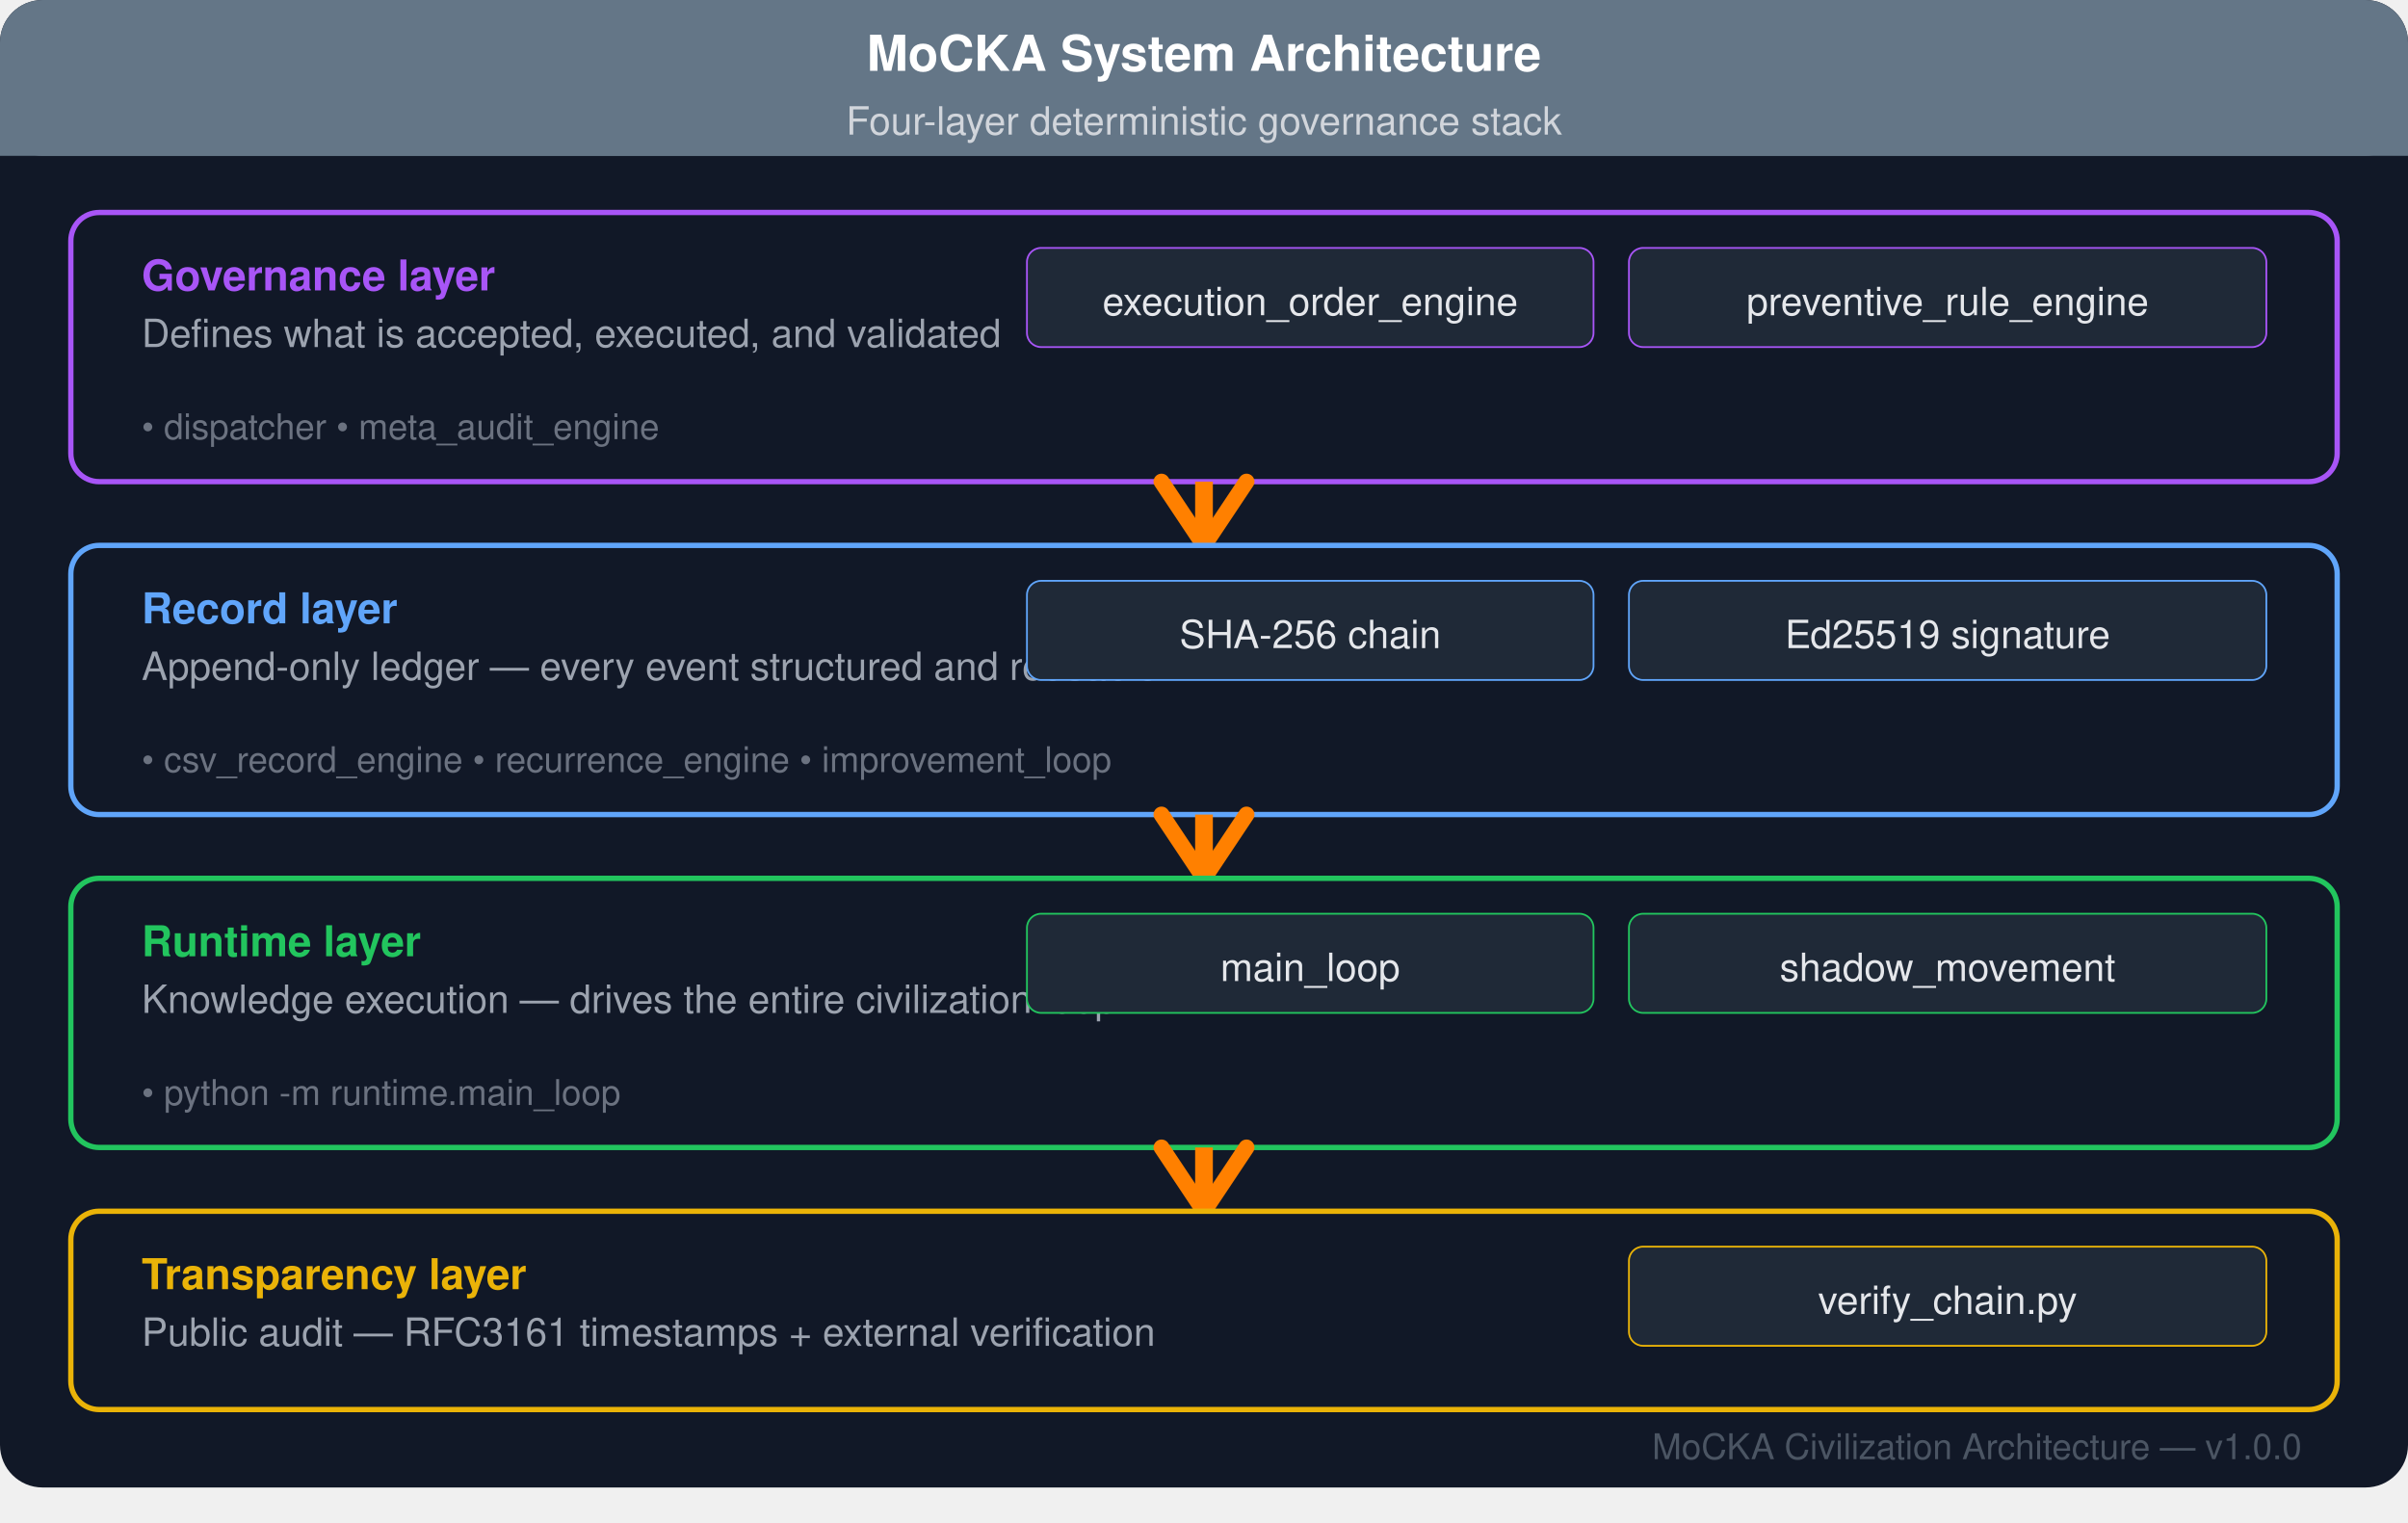
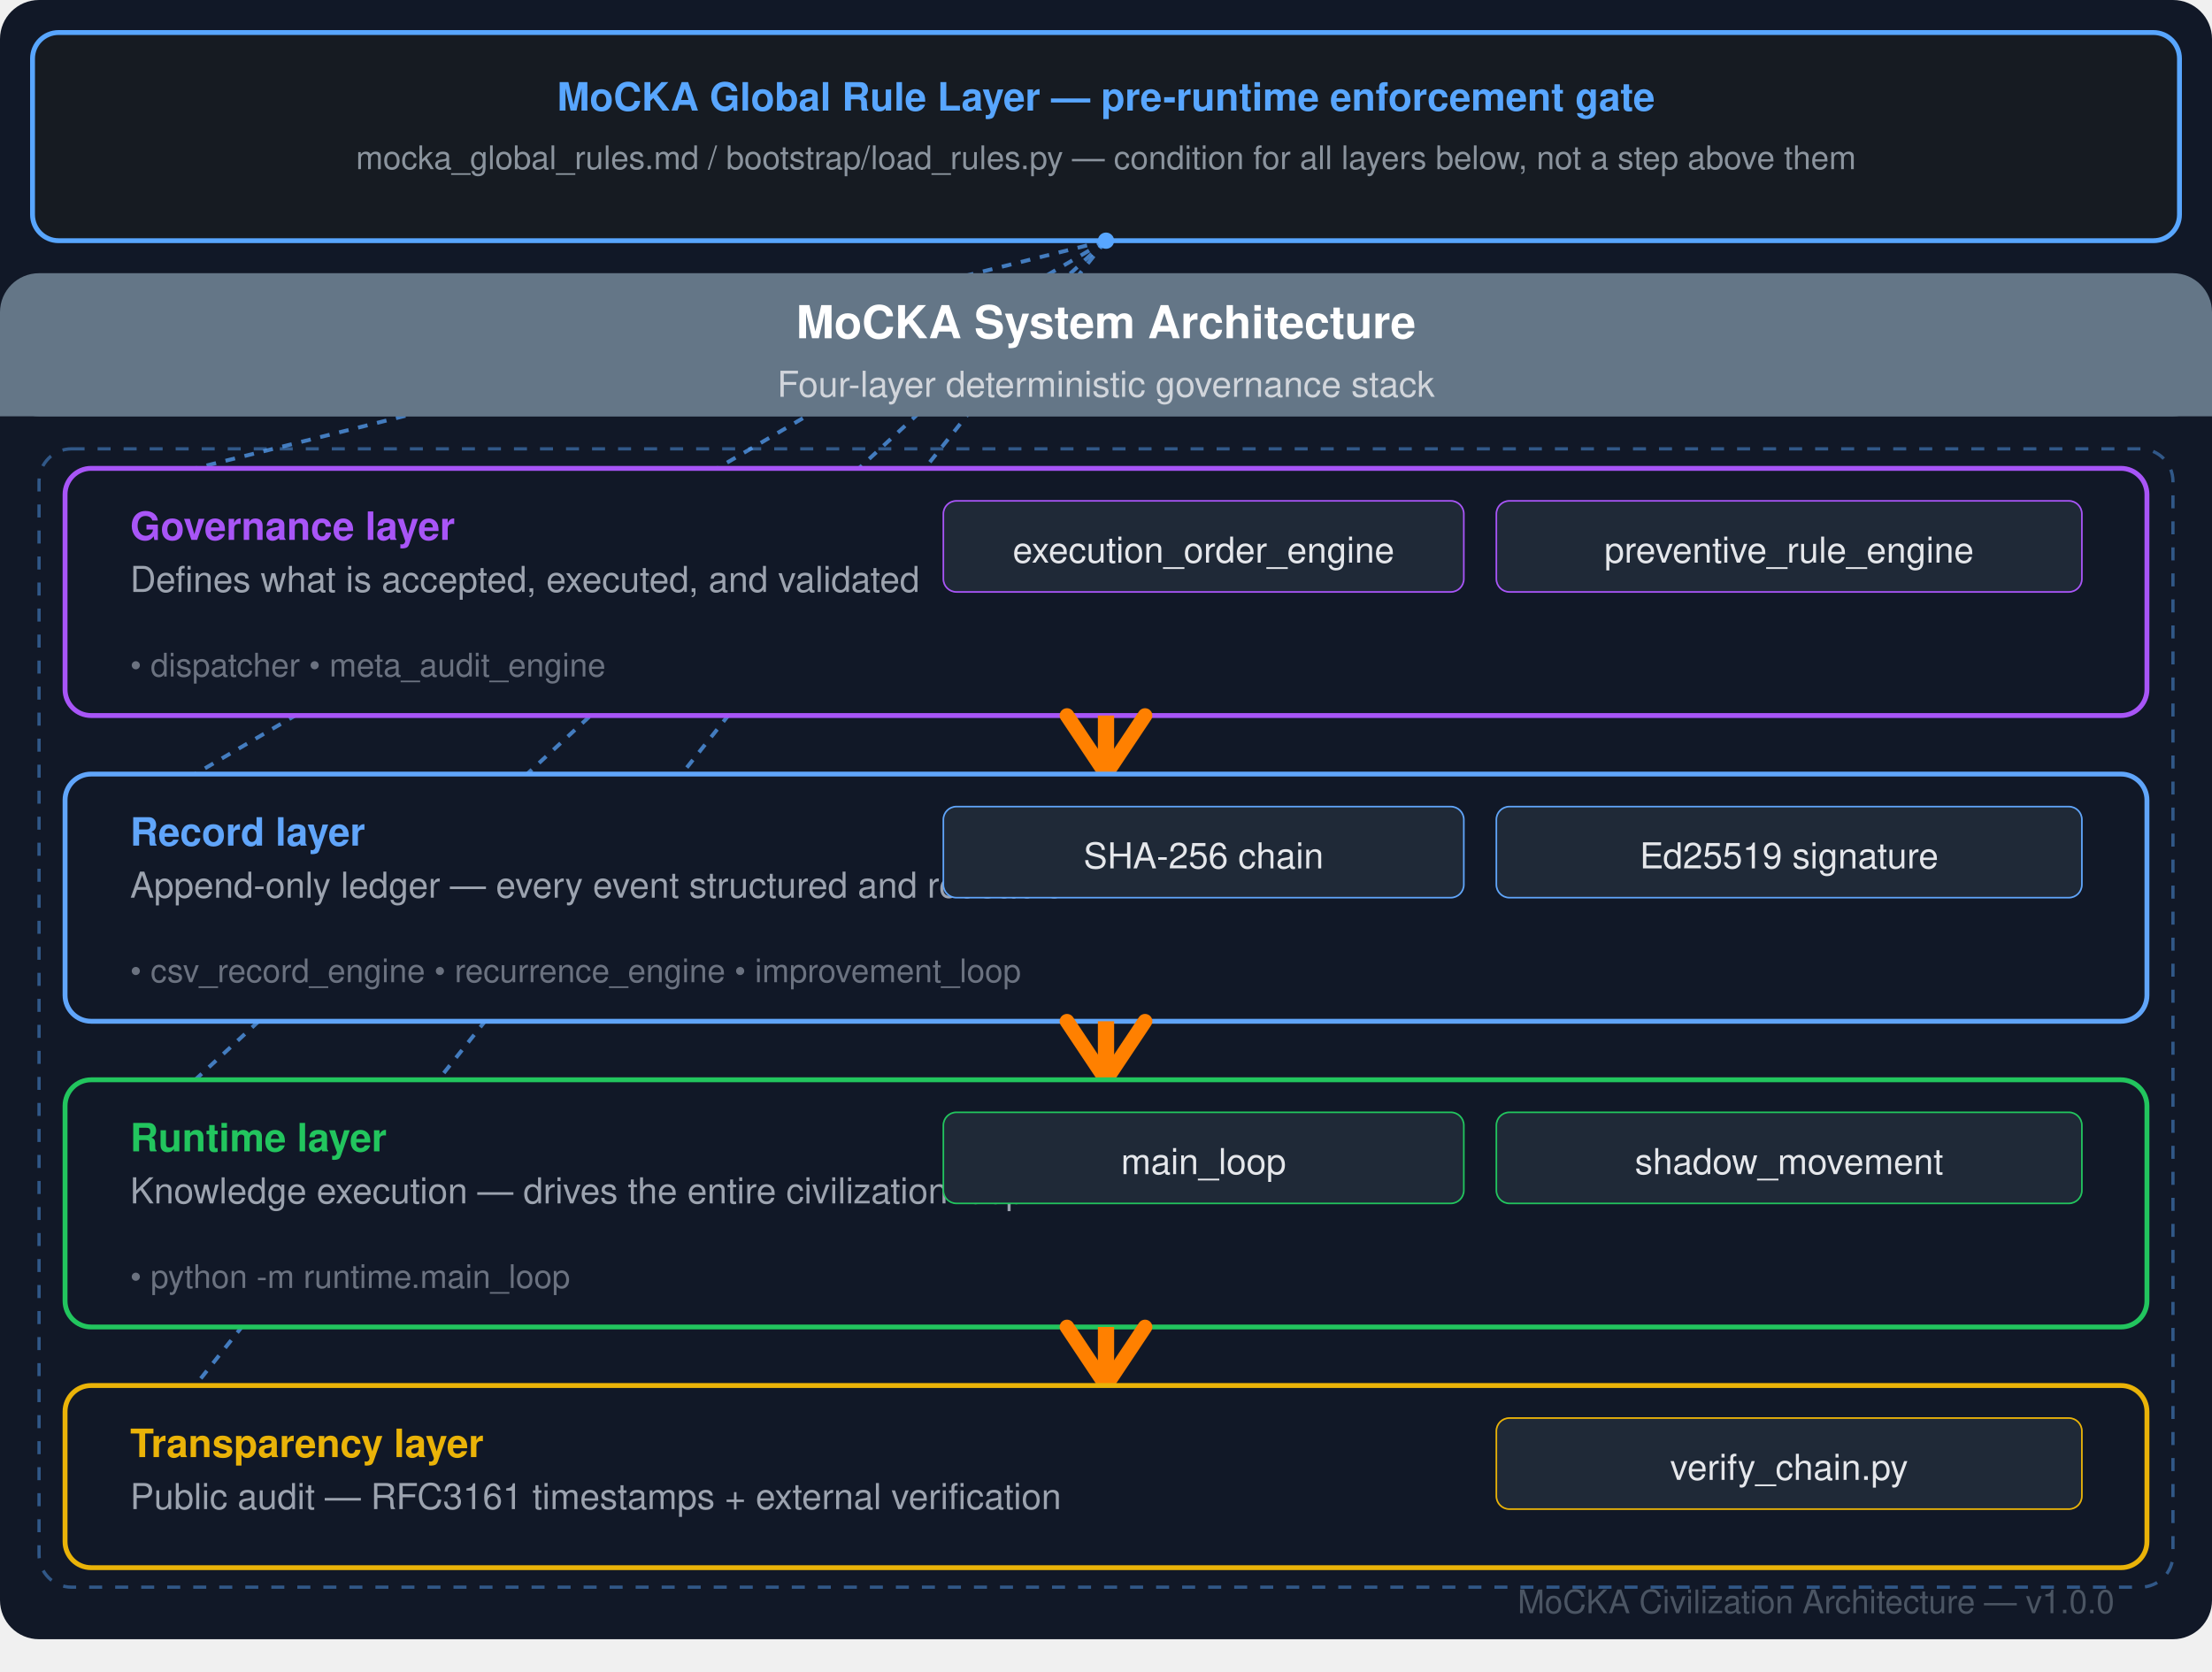
- <svg xmlns="http://www.w3.org/2000/svg" width="100%" viewBox="0 0 680 430">
+ <svg xmlns="http://www.w3.org/2000/svg" width="100%" viewBox="0 0 680 514">
  <defs>
    <marker id="arrow" viewBox="0 0 10 10" refX="8" refY="5" markerWidth="6" markerHeight="6" orient="auto-start-reverse">
      <path d="M2 1L8 5L2 9" fill="none" stroke="context-stroke" stroke-width="1.5" stroke-linecap="round" stroke-linejoin="round" />
    </marker>
  </defs>
-   <rect width="680" height="420" fill="#111827" rx="12" style="fill:rgb(17, 24, 39);stroke:none;color:rgb(255, 255, 255);stroke-width:1px;stroke-linecap:butt;stroke-linejoin:miter;opacity:1;font-family:&quot;Anthropic Sans&quot;, -apple-system, BlinkMacSystemFont, &quot;Segoe UI&quot;, sans-serif;font-size:16px;font-weight:400;text-anchor:start;dominant-baseline:auto" />
-   <rect x="0" y="0" width="680" height="44" fill="#647687" rx="12" style="fill:rgb(100, 118, 135);stroke:none;color:rgb(255, 255, 255);stroke-width:1px;stroke-linecap:butt;stroke-linejoin:miter;opacity:1;font-family:&quot;Anthropic Sans&quot;, -apple-system, BlinkMacSystemFont, &quot;Segoe UI&quot;, sans-serif;font-size:16px;font-weight:400;text-anchor:start;dominant-baseline:auto" />
-   <rect x="0" y="32" width="680" height="12" fill="#647687" style="fill:rgb(100, 118, 135);stroke:none;color:rgb(255, 255, 255);stroke-width:1px;stroke-linecap:butt;stroke-linejoin:miter;opacity:1;font-family:&quot;Anthropic Sans&quot;, -apple-system, BlinkMacSystemFont, &quot;Segoe UI&quot;, sans-serif;font-size:16px;font-weight:400;text-anchor:start;dominant-baseline:auto" />
-   <text x="340" y="20" text-anchor="middle" fill="#ffffff" font-family="Helvetica" font-size="14" font-weight="700" style="fill:rgb(255, 255, 255);stroke:none;color:rgb(255, 255, 255);stroke-width:1px;stroke-linecap:butt;stroke-linejoin:miter;opacity:1;font-family:Helvetica;font-size:14px;font-weight:700;text-anchor:middle;dominant-baseline:auto">MoCKA System Architecture</text>
-   <text x="340" y="38" text-anchor="middle" fill="#d1d5db" font-family="Helvetica" font-size="11" style="fill:rgb(209, 213, 219);stroke:none;color:rgb(255, 255, 255);stroke-width:1px;stroke-linecap:butt;stroke-linejoin:miter;opacity:1;font-family:Helvetica;font-size:11px;font-weight:400;text-anchor:middle;dominant-baseline:auto">Four-layer deterministic governance stack</text>
-   <rect x="20" y="60" width="640" height="76" rx="8" fill="#111827" stroke="#a855f7" stroke-width="1.5" style="fill:rgb(17, 24, 39);stroke:rgb(168, 85, 247);color:rgb(255, 255, 255);stroke-width:1.5px;stroke-linecap:butt;stroke-linejoin:miter;opacity:1;font-family:&quot;Anthropic Sans&quot;, -apple-system, BlinkMacSystemFont, &quot;Segoe UI&quot;, sans-serif;font-size:16px;font-weight:400;text-anchor:start;dominant-baseline:auto" />
-   <text x="40" y="82" fill="#a855f7" font-family="Helvetica" font-size="12" font-weight="700" style="fill:rgb(168, 85, 247);stroke:none;color:rgb(255, 255, 255);stroke-width:1px;stroke-linecap:butt;stroke-linejoin:miter;opacity:1;font-family:Helvetica;font-size:12px;font-weight:700;text-anchor:start;dominant-baseline:auto">Governance layer</text>
-   <text x="40" y="98" fill="#9ca3af" font-family="Helvetica" font-size="11" style="fill:rgb(156, 163, 175);stroke:none;color:rgb(255, 255, 255);stroke-width:1px;stroke-linecap:butt;stroke-linejoin:miter;opacity:1;font-family:Helvetica;font-size:11px;font-weight:400;text-anchor:start;dominant-baseline:auto">Defines what is accepted, executed, and validated</text>
-   <rect x="290" y="70" width="160" height="28" rx="4" fill="#1f2937" stroke="#a855f7" stroke-width="0.5" style="fill:rgb(31, 41, 55);stroke:rgb(168, 85, 247);color:rgb(255, 255, 255);stroke-width:0.5px;stroke-linecap:butt;stroke-linejoin:miter;opacity:1;font-family:&quot;Anthropic Sans&quot;, -apple-system, BlinkMacSystemFont, &quot;Segoe UI&quot;, sans-serif;font-size:16px;font-weight:400;text-anchor:start;dominant-baseline:auto" />
-   <text x="370" y="89" text-anchor="middle" fill="#e5e7eb" font-family="Helvetica" font-size="11" style="fill:rgb(229, 231, 235);stroke:none;color:rgb(255, 255, 255);stroke-width:1px;stroke-linecap:butt;stroke-linejoin:miter;opacity:1;font-family:Helvetica;font-size:11px;font-weight:400;text-anchor:middle;dominant-baseline:auto">execution_order_engine</text>
-   <rect x="460" y="70" width="180" height="28" rx="4" fill="#1f2937" stroke="#a855f7" stroke-width="0.5" style="fill:rgb(31, 41, 55);stroke:rgb(168, 85, 247);color:rgb(255, 255, 255);stroke-width:0.5px;stroke-linecap:butt;stroke-linejoin:miter;opacity:1;font-family:&quot;Anthropic Sans&quot;, -apple-system, BlinkMacSystemFont, &quot;Segoe UI&quot;, sans-serif;font-size:16px;font-weight:400;text-anchor:start;dominant-baseline:auto" />
-   <text x="550" y="89" text-anchor="middle" fill="#e5e7eb" font-family="Helvetica" font-size="11" style="fill:rgb(229, 231, 235);stroke:none;color:rgb(255, 255, 255);stroke-width:1px;stroke-linecap:butt;stroke-linejoin:miter;opacity:1;font-family:Helvetica;font-size:11px;font-weight:400;text-anchor:middle;dominant-baseline:auto">preventive_rule_engine</text>
-   <text x="40" y="124" fill="#6b7280" font-family="Helvetica" font-size="10" style="fill:rgb(107, 114, 128);stroke:none;color:rgb(255, 255, 255);stroke-width:1px;stroke-linecap:butt;stroke-linejoin:miter;opacity:1;font-family:Helvetica;font-size:10px;font-weight:400;text-anchor:start;dominant-baseline:auto">• dispatcher  • meta_audit_engine</text>
-   <line x1="340" y1="136" x2="340" y2="154" stroke="#FF8000" stroke-width="5" marker-end="url(#arrow)" style="fill:rgb(0, 0, 0);stroke:rgb(255, 128, 0);color:rgb(255, 255, 255);stroke-width:5px;stroke-linecap:butt;stroke-linejoin:miter;opacity:1;font-family:&quot;Anthropic Sans&quot;, -apple-system, BlinkMacSystemFont, &quot;Segoe UI&quot;, sans-serif;font-size:16px;font-weight:400;text-anchor:start;dominant-baseline:auto" />
-   <rect x="20" y="154" width="640" height="76" rx="8" fill="#111827" stroke="#60a5fa" stroke-width="1.5" style="fill:rgb(17, 24, 39);stroke:rgb(96, 165, 250);color:rgb(255, 255, 255);stroke-width:1.5px;stroke-linecap:butt;stroke-linejoin:miter;opacity:1;font-family:&quot;Anthropic Sans&quot;, -apple-system, BlinkMacSystemFont, &quot;Segoe UI&quot;, sans-serif;font-size:16px;font-weight:400;text-anchor:start;dominant-baseline:auto" />
-   <text x="40" y="176" fill="#60a5fa" font-family="Helvetica" font-size="12" font-weight="700" style="fill:rgb(96, 165, 250);stroke:none;color:rgb(255, 255, 255);stroke-width:1px;stroke-linecap:butt;stroke-linejoin:miter;opacity:1;font-family:Helvetica;font-size:12px;font-weight:700;text-anchor:start;dominant-baseline:auto">Record layer</text>
-   <text x="40" y="192" fill="#9ca3af" font-family="Helvetica" font-size="11" style="fill:rgb(156, 163, 175);stroke:none;color:rgb(255, 255, 255);stroke-width:1px;stroke-linecap:butt;stroke-linejoin:miter;opacity:1;font-family:Helvetica;font-size:11px;font-weight:400;text-anchor:start;dominant-baseline:auto">Append-only ledger — every event structured and reusable</text>
-   <rect x="290" y="164" width="160" height="28" rx="4" fill="#1f2937" stroke="#60a5fa" stroke-width="0.5" style="fill:rgb(31, 41, 55);stroke:rgb(96, 165, 250);color:rgb(255, 255, 255);stroke-width:0.5px;stroke-linecap:butt;stroke-linejoin:miter;opacity:1;font-family:&quot;Anthropic Sans&quot;, -apple-system, BlinkMacSystemFont, &quot;Segoe UI&quot;, sans-serif;font-size:16px;font-weight:400;text-anchor:start;dominant-baseline:auto" />
-   <text x="370" y="183" text-anchor="middle" fill="#e5e7eb" font-family="Helvetica" font-size="11" style="fill:rgb(229, 231, 235);stroke:none;color:rgb(255, 255, 255);stroke-width:1px;stroke-linecap:butt;stroke-linejoin:miter;opacity:1;font-family:Helvetica;font-size:11px;font-weight:400;text-anchor:middle;dominant-baseline:auto">SHA-256 chain</text>
-   <rect x="460" y="164" width="180" height="28" rx="4" fill="#1f2937" stroke="#60a5fa" stroke-width="0.5" style="fill:rgb(31, 41, 55);stroke:rgb(96, 165, 250);color:rgb(255, 255, 255);stroke-width:0.5px;stroke-linecap:butt;stroke-linejoin:miter;opacity:1;font-family:&quot;Anthropic Sans&quot;, -apple-system, BlinkMacSystemFont, &quot;Segoe UI&quot;, sans-serif;font-size:16px;font-weight:400;text-anchor:start;dominant-baseline:auto" />
-   <text x="550" y="183" text-anchor="middle" fill="#e5e7eb" font-family="Helvetica" font-size="11" style="fill:rgb(229, 231, 235);stroke:none;color:rgb(255, 255, 255);stroke-width:1px;stroke-linecap:butt;stroke-linejoin:miter;opacity:1;font-family:Helvetica;font-size:11px;font-weight:400;text-anchor:middle;dominant-baseline:auto">Ed25519 signature</text>
-   <text x="40" y="218" fill="#6b7280" font-family="Helvetica" font-size="10" style="fill:rgb(107, 114, 128);stroke:none;color:rgb(255, 255, 255);stroke-width:1px;stroke-linecap:butt;stroke-linejoin:miter;opacity:1;font-family:Helvetica;font-size:10px;font-weight:400;text-anchor:start;dominant-baseline:auto">• csv_record_engine  • recurrence_engine  • improvement_loop</text>
-   <line x1="340" y1="230" x2="340" y2="248" stroke="#FF8000" stroke-width="5" marker-end="url(#arrow)" style="fill:rgb(0, 0, 0);stroke:rgb(255, 128, 0);color:rgb(255, 255, 255);stroke-width:5px;stroke-linecap:butt;stroke-linejoin:miter;opacity:1;font-family:&quot;Anthropic Sans&quot;, -apple-system, BlinkMacSystemFont, &quot;Segoe UI&quot;, sans-serif;font-size:16px;font-weight:400;text-anchor:start;dominant-baseline:auto" />
-   <rect x="20" y="248" width="640" height="76" rx="8" fill="#111827" stroke="#22c55e" stroke-width="1.5" style="fill:rgb(17, 24, 39);stroke:rgb(34, 197, 94);color:rgb(255, 255, 255);stroke-width:1.5px;stroke-linecap:butt;stroke-linejoin:miter;opacity:1;font-family:&quot;Anthropic Sans&quot;, -apple-system, BlinkMacSystemFont, &quot;Segoe UI&quot;, sans-serif;font-size:16px;font-weight:400;text-anchor:start;dominant-baseline:auto" />
-   <text x="40" y="270" fill="#22c55e" font-family="Helvetica" font-size="12" font-weight="700" style="fill:rgb(34, 197, 94);stroke:none;color:rgb(255, 255, 255);stroke-width:1px;stroke-linecap:butt;stroke-linejoin:miter;opacity:1;font-family:Helvetica;font-size:12px;font-weight:700;text-anchor:start;dominant-baseline:auto">Runtime layer</text>
-   <text x="40" y="286" fill="#9ca3af" font-family="Helvetica" font-size="11" style="fill:rgb(156, 163, 175);stroke:none;color:rgb(255, 255, 255);stroke-width:1px;stroke-linecap:butt;stroke-linejoin:miter;opacity:1;font-family:Helvetica;font-size:11px;font-weight:400;text-anchor:start;dominant-baseline:auto">Knowledge execution — drives the entire civilization loop</text>
-   <rect x="290" y="258" width="160" height="28" rx="4" fill="#1f2937" stroke="#22c55e" stroke-width="0.5" style="fill:rgb(31, 41, 55);stroke:rgb(34, 197, 94);color:rgb(255, 255, 255);stroke-width:0.5px;stroke-linecap:butt;stroke-linejoin:miter;opacity:1;font-family:&quot;Anthropic Sans&quot;, -apple-system, BlinkMacSystemFont, &quot;Segoe UI&quot;, sans-serif;font-size:16px;font-weight:400;text-anchor:start;dominant-baseline:auto" />
-   <text x="370" y="277" text-anchor="middle" fill="#e5e7eb" font-family="Helvetica" font-size="11" style="fill:rgb(229, 231, 235);stroke:none;color:rgb(255, 255, 255);stroke-width:1px;stroke-linecap:butt;stroke-linejoin:miter;opacity:1;font-family:Helvetica;font-size:11px;font-weight:400;text-anchor:middle;dominant-baseline:auto">main_loop</text>
-   <rect x="460" y="258" width="180" height="28" rx="4" fill="#1f2937" stroke="#22c55e" stroke-width="0.5" style="fill:rgb(31, 41, 55);stroke:rgb(34, 197, 94);color:rgb(255, 255, 255);stroke-width:0.5px;stroke-linecap:butt;stroke-linejoin:miter;opacity:1;font-family:&quot;Anthropic Sans&quot;, -apple-system, BlinkMacSystemFont, &quot;Segoe UI&quot;, sans-serif;font-size:16px;font-weight:400;text-anchor:start;dominant-baseline:auto" />
-   <text x="550" y="277" text-anchor="middle" fill="#e5e7eb" font-family="Helvetica" font-size="11" style="fill:rgb(229, 231, 235);stroke:none;color:rgb(255, 255, 255);stroke-width:1px;stroke-linecap:butt;stroke-linejoin:miter;opacity:1;font-family:Helvetica;font-size:11px;font-weight:400;text-anchor:middle;dominant-baseline:auto">shadow_movement</text>
-   <text x="40" y="312" fill="#6b7280" font-family="Helvetica" font-size="10" style="fill:rgb(107, 114, 128);stroke:none;color:rgb(255, 255, 255);stroke-width:1px;stroke-linecap:butt;stroke-linejoin:miter;opacity:1;font-family:Helvetica;font-size:10px;font-weight:400;text-anchor:start;dominant-baseline:auto">• python -m runtime.main_loop</text>
-   <line x1="340" y1="324" x2="340" y2="342" stroke="#FF8000" stroke-width="5" marker-end="url(#arrow)" style="fill:rgb(0, 0, 0);stroke:rgb(255, 128, 0);color:rgb(255, 255, 255);stroke-width:5px;stroke-linecap:butt;stroke-linejoin:miter;opacity:1;font-family:&quot;Anthropic Sans&quot;, -apple-system, BlinkMacSystemFont, &quot;Segoe UI&quot;, sans-serif;font-size:16px;font-weight:400;text-anchor:start;dominant-baseline:auto" />
-   <rect x="20" y="342" width="640" height="56" rx="8" fill="#111827" stroke="#eab308" stroke-width="1.5" style="fill:rgb(17, 24, 39);stroke:rgb(234, 179, 8);color:rgb(255, 255, 255);stroke-width:1.5px;stroke-linecap:butt;stroke-linejoin:miter;opacity:1;font-family:&quot;Anthropic Sans&quot;, -apple-system, BlinkMacSystemFont, &quot;Segoe UI&quot;, sans-serif;font-size:16px;font-weight:400;text-anchor:start;dominant-baseline:auto" />
-   <text x="40" y="364" fill="#eab308" font-family="Helvetica" font-size="12" font-weight="700" style="fill:rgb(234, 179, 8);stroke:none;color:rgb(255, 255, 255);stroke-width:1px;stroke-linecap:butt;stroke-linejoin:miter;opacity:1;font-family:Helvetica;font-size:12px;font-weight:700;text-anchor:start;dominant-baseline:auto">Transparency layer</text>
-   <text x="40" y="380" fill="#9ca3af" font-family="Helvetica" font-size="11" style="fill:rgb(156, 163, 175);stroke:none;color:rgb(255, 255, 255);stroke-width:1px;stroke-linecap:butt;stroke-linejoin:miter;opacity:1;font-family:Helvetica;font-size:11px;font-weight:400;text-anchor:start;dominant-baseline:auto">Public audit — RFC3161 timestamps + external verification</text>
-   <rect x="460" y="352" width="180" height="28" rx="4" fill="#1f2937" stroke="#eab308" stroke-width="0.5" style="fill:rgb(31, 41, 55);stroke:rgb(234, 179, 8);color:rgb(255, 255, 255);stroke-width:0.5px;stroke-linecap:butt;stroke-linejoin:miter;opacity:1;font-family:&quot;Anthropic Sans&quot;, -apple-system, BlinkMacSystemFont, &quot;Segoe UI&quot;, sans-serif;font-size:16px;font-weight:400;text-anchor:start;dominant-baseline:auto" />
-   <text x="550" y="371" text-anchor="middle" fill="#e5e7eb" font-family="Helvetica" font-size="11" style="fill:rgb(229, 231, 235);stroke:none;color:rgb(255, 255, 255);stroke-width:1px;stroke-linecap:butt;stroke-linejoin:miter;opacity:1;font-family:Helvetica;font-size:11px;font-weight:400;text-anchor:middle;dominant-baseline:auto">verify_chain.py</text>
-   <text x="650" y="412" text-anchor="end" fill="#4b5563" font-family="Helvetica" font-size="10" style="fill:rgb(75, 85, 99);stroke:none;color:rgb(255, 255, 255);stroke-width:1px;stroke-linecap:butt;stroke-linejoin:miter;opacity:1;font-family:Helvetica;font-size:10px;font-weight:400;text-anchor:end;dominant-baseline:auto">MoCKA Civilization Architecture — v1.0.0</text>
+   <rect width="680" height="504" fill="#111827" rx="12" style="fill:rgb(17, 24, 39);stroke:none;color:rgb(255, 255, 255);stroke-width:1px;stroke-linecap:butt;stroke-linejoin:miter;opacity:1;font-family:&quot;Anthropic Sans&quot;, -apple-system, BlinkMacSystemFont, &quot;Segoe UI&quot;, sans-serif;font-size:16px;font-weight:400;text-anchor:start;dominant-baseline:auto" />
+   <rect x="12" y="138" width="656" height="350" rx="10" fill="none" stroke="#58a6ff" stroke-width="1" stroke-dasharray="4,4" opacity="0.45" />
+   <rect x="10" y="10" width="660" height="64" rx="8" fill="#161b22" stroke="#58a6ff" stroke-width="1.5" />
+   <text x="340" y="34" text-anchor="middle" fill="#58a6ff" font-family="Helvetica" font-size="12" font-weight="700">MoCKA Global Rule Layer — pre-runtime enforcement gate</text>
+   <text x="340" y="52" text-anchor="middle" fill="#8b949e" font-family="Helvetica" font-size="10">mocka_global_rules.md / bootstrap/load_rules.py — condition for all layers below, not a step above them</text>
+   <line x1="340" y1="74" x2="60" y2="144" stroke="#58a6ff" stroke-width="1.2" stroke-dasharray="3,3" opacity="0.7" />
+   <line x1="340" y1="74" x2="60" y2="238" stroke="#58a6ff" stroke-width="1.2" stroke-dasharray="3,3" opacity="0.7" />
+   <line x1="340" y1="74" x2="60" y2="332" stroke="#58a6ff" stroke-width="1.2" stroke-dasharray="3,3" opacity="0.7" />
+   <line x1="340" y1="74" x2="60" y2="426" stroke="#58a6ff" stroke-width="1.2" stroke-dasharray="3,3" opacity="0.7" />
+   <circle cx="340" cy="74" r="2.5" fill="#58a6ff" />
+   <rect x="0" y="84" width="680" height="44" fill="#647687" rx="12" style="fill:rgb(100, 118, 135);stroke:none;color:rgb(255, 255, 255);stroke-width:1px;stroke-linecap:butt;stroke-linejoin:miter;opacity:1;font-family:&quot;Anthropic Sans&quot;, -apple-system, BlinkMacSystemFont, &quot;Segoe UI&quot;, sans-serif;font-size:16px;font-weight:400;text-anchor:start;dominant-baseline:auto" />
+   <rect x="0" y="116" width="680" height="12" fill="#647687" style="fill:rgb(100, 118, 135);stroke:none;color:rgb(255, 255, 255);stroke-width:1px;stroke-linecap:butt;stroke-linejoin:miter;opacity:1;font-family:&quot;Anthropic Sans&quot;, -apple-system, BlinkMacSystemFont, &quot;Segoe UI&quot;, sans-serif;font-size:16px;font-weight:400;text-anchor:start;dominant-baseline:auto" />
+   <text x="340" y="104" text-anchor="middle" fill="#ffffff" font-family="Helvetica" font-size="14" font-weight="700" style="fill:rgb(255, 255, 255);stroke:none;color:rgb(255, 255, 255);stroke-width:1px;stroke-linecap:butt;stroke-linejoin:miter;opacity:1;font-family:Helvetica;font-size:14px;font-weight:700;text-anchor:middle;dominant-baseline:auto">MoCKA System Architecture</text>
+   <text x="340" y="122" text-anchor="middle" fill="#d1d5db" font-family="Helvetica" font-size="11" style="fill:rgb(209, 213, 219);stroke:none;color:rgb(255, 255, 255);stroke-width:1px;stroke-linecap:butt;stroke-linejoin:miter;opacity:1;font-family:Helvetica;font-size:11px;font-weight:400;text-anchor:middle;dominant-baseline:auto">Four-layer deterministic governance stack</text>
+   <rect x="20" y="144" width="640" height="76" rx="8" fill="#111827" stroke="#a855f7" stroke-width="1.5" style="fill:rgb(17, 24, 39);stroke:rgb(168, 85, 247);color:rgb(255, 255, 255);stroke-width:1.5px;stroke-linecap:butt;stroke-linejoin:miter;opacity:1;font-family:&quot;Anthropic Sans&quot;, -apple-system, BlinkMacSystemFont, &quot;Segoe UI&quot;, sans-serif;font-size:16px;font-weight:400;text-anchor:start;dominant-baseline:auto" />
+   <text x="40" y="166" fill="#a855f7" font-family="Helvetica" font-size="12" font-weight="700" style="fill:rgb(168, 85, 247);stroke:none;color:rgb(255, 255, 255);stroke-width:1px;stroke-linecap:butt;stroke-linejoin:miter;opacity:1;font-family:Helvetica;font-size:12px;font-weight:700;text-anchor:start;dominant-baseline:auto">Governance layer</text>
+   <text x="40" y="182" fill="#9ca3af" font-family="Helvetica" font-size="11" style="fill:rgb(156, 163, 175);stroke:none;color:rgb(255, 255, 255);stroke-width:1px;stroke-linecap:butt;stroke-linejoin:miter;opacity:1;font-family:Helvetica;font-size:11px;font-weight:400;text-anchor:start;dominant-baseline:auto">Defines what is accepted, executed, and validated</text>
+   <rect x="290" y="154" width="160" height="28" rx="4" fill="#1f2937" stroke="#a855f7" stroke-width="0.5" style="fill:rgb(31, 41, 55);stroke:rgb(168, 85, 247);color:rgb(255, 255, 255);stroke-width:0.5px;stroke-linecap:butt;stroke-linejoin:miter;opacity:1;font-family:&quot;Anthropic Sans&quot;, -apple-system, BlinkMacSystemFont, &quot;Segoe UI&quot;, sans-serif;font-size:16px;font-weight:400;text-anchor:start;dominant-baseline:auto" />
+   <text x="370" y="173" text-anchor="middle" fill="#e5e7eb" font-family="Helvetica" font-size="11" style="fill:rgb(229, 231, 235);stroke:none;color:rgb(255, 255, 255);stroke-width:1px;stroke-linecap:butt;stroke-linejoin:miter;opacity:1;font-family:Helvetica;font-size:11px;font-weight:400;text-anchor:middle;dominant-baseline:auto">execution_order_engine</text>
+   <rect x="460" y="154" width="180" height="28" rx="4" fill="#1f2937" stroke="#a855f7" stroke-width="0.5" style="fill:rgb(31, 41, 55);stroke:rgb(168, 85, 247);color:rgb(255, 255, 255);stroke-width:0.5px;stroke-linecap:butt;stroke-linejoin:miter;opacity:1;font-family:&quot;Anthropic Sans&quot;, -apple-system, BlinkMacSystemFont, &quot;Segoe UI&quot;, sans-serif;font-size:16px;font-weight:400;text-anchor:start;dominant-baseline:auto" />
+   <text x="550" y="173" text-anchor="middle" fill="#e5e7eb" font-family="Helvetica" font-size="11" style="fill:rgb(229, 231, 235);stroke:none;color:rgb(255, 255, 255);stroke-width:1px;stroke-linecap:butt;stroke-linejoin:miter;opacity:1;font-family:Helvetica;font-size:11px;font-weight:400;text-anchor:middle;dominant-baseline:auto">preventive_rule_engine</text>
+   <text x="40" y="208" fill="#6b7280" font-family="Helvetica" font-size="10" style="fill:rgb(107, 114, 128);stroke:none;color:rgb(255, 255, 255);stroke-width:1px;stroke-linecap:butt;stroke-linejoin:miter;opacity:1;font-family:Helvetica;font-size:10px;font-weight:400;text-anchor:start;dominant-baseline:auto">• dispatcher  • meta_audit_engine</text>
+   <line x1="340" y1="220" x2="340" y2="238" stroke="#FF8000" stroke-width="5" marker-end="url(#arrow)" style="fill:rgb(0, 0, 0);stroke:rgb(255, 128, 0);color:rgb(255, 255, 255);stroke-width:5px;stroke-linecap:butt;stroke-linejoin:miter;opacity:1;font-family:&quot;Anthropic Sans&quot;, -apple-system, BlinkMacSystemFont, &quot;Segoe UI&quot;, sans-serif;font-size:16px;font-weight:400;text-anchor:start;dominant-baseline:auto" />
+   <rect x="20" y="238" width="640" height="76" rx="8" fill="#111827" stroke="#60a5fa" stroke-width="1.5" style="fill:rgb(17, 24, 39);stroke:rgb(96, 165, 250);color:rgb(255, 255, 255);stroke-width:1.5px;stroke-linecap:butt;stroke-linejoin:miter;opacity:1;font-family:&quot;Anthropic Sans&quot;, -apple-system, BlinkMacSystemFont, &quot;Segoe UI&quot;, sans-serif;font-size:16px;font-weight:400;text-anchor:start;dominant-baseline:auto" />
+   <text x="40" y="260" fill="#60a5fa" font-family="Helvetica" font-size="12" font-weight="700" style="fill:rgb(96, 165, 250);stroke:none;color:rgb(255, 255, 255);stroke-width:1px;stroke-linecap:butt;stroke-linejoin:miter;opacity:1;font-family:Helvetica;font-size:12px;font-weight:700;text-anchor:start;dominant-baseline:auto">Record layer</text>
+   <text x="40" y="276" fill="#9ca3af" font-family="Helvetica" font-size="11" style="fill:rgb(156, 163, 175);stroke:none;color:rgb(255, 255, 255);stroke-width:1px;stroke-linecap:butt;stroke-linejoin:miter;opacity:1;font-family:Helvetica;font-size:11px;font-weight:400;text-anchor:start;dominant-baseline:auto">Append-only ledger — every event structured and reusable</text>
+   <rect x="290" y="248" width="160" height="28" rx="4" fill="#1f2937" stroke="#60a5fa" stroke-width="0.5" style="fill:rgb(31, 41, 55);stroke:rgb(96, 165, 250);color:rgb(255, 255, 255);stroke-width:0.5px;stroke-linecap:butt;stroke-linejoin:miter;opacity:1;font-family:&quot;Anthropic Sans&quot;, -apple-system, BlinkMacSystemFont, &quot;Segoe UI&quot;, sans-serif;font-size:16px;font-weight:400;text-anchor:start;dominant-baseline:auto" />
+   <text x="370" y="267" text-anchor="middle" fill="#e5e7eb" font-family="Helvetica" font-size="11" style="fill:rgb(229, 231, 235);stroke:none;color:rgb(255, 255, 255);stroke-width:1px;stroke-linecap:butt;stroke-linejoin:miter;opacity:1;font-family:Helvetica;font-size:11px;font-weight:400;text-anchor:middle;dominant-baseline:auto">SHA-256 chain</text>
+   <rect x="460" y="248" width="180" height="28" rx="4" fill="#1f2937" stroke="#60a5fa" stroke-width="0.5" style="fill:rgb(31, 41, 55);stroke:rgb(96, 165, 250);color:rgb(255, 255, 255);stroke-width:0.5px;stroke-linecap:butt;stroke-linejoin:miter;opacity:1;font-family:&quot;Anthropic Sans&quot;, -apple-system, BlinkMacSystemFont, &quot;Segoe UI&quot;, sans-serif;font-size:16px;font-weight:400;text-anchor:start;dominant-baseline:auto" />
+   <text x="550" y="267" text-anchor="middle" fill="#e5e7eb" font-family="Helvetica" font-size="11" style="fill:rgb(229, 231, 235);stroke:none;color:rgb(255, 255, 255);stroke-width:1px;stroke-linecap:butt;stroke-linejoin:miter;opacity:1;font-family:Helvetica;font-size:11px;font-weight:400;text-anchor:middle;dominant-baseline:auto">Ed25519 signature</text>
+   <text x="40" y="302" fill="#6b7280" font-family="Helvetica" font-size="10" style="fill:rgb(107, 114, 128);stroke:none;color:rgb(255, 255, 255);stroke-width:1px;stroke-linecap:butt;stroke-linejoin:miter;opacity:1;font-family:Helvetica;font-size:10px;font-weight:400;text-anchor:start;dominant-baseline:auto">• csv_record_engine  • recurrence_engine  • improvement_loop</text>
+   <line x1="340" y1="314" x2="340" y2="332" stroke="#FF8000" stroke-width="5" marker-end="url(#arrow)" style="fill:rgb(0, 0, 0);stroke:rgb(255, 128, 0);color:rgb(255, 255, 255);stroke-width:5px;stroke-linecap:butt;stroke-linejoin:miter;opacity:1;font-family:&quot;Anthropic Sans&quot;, -apple-system, BlinkMacSystemFont, &quot;Segoe UI&quot;, sans-serif;font-size:16px;font-weight:400;text-anchor:start;dominant-baseline:auto" />
+   <rect x="20" y="332" width="640" height="76" rx="8" fill="#111827" stroke="#22c55e" stroke-width="1.5" style="fill:rgb(17, 24, 39);stroke:rgb(34, 197, 94);color:rgb(255, 255, 255);stroke-width:1.5px;stroke-linecap:butt;stroke-linejoin:miter;opacity:1;font-family:&quot;Anthropic Sans&quot;, -apple-system, BlinkMacSystemFont, &quot;Segoe UI&quot;, sans-serif;font-size:16px;font-weight:400;text-anchor:start;dominant-baseline:auto" />
+   <text x="40" y="354" fill="#22c55e" font-family="Helvetica" font-size="12" font-weight="700" style="fill:rgb(34, 197, 94);stroke:none;color:rgb(255, 255, 255);stroke-width:1px;stroke-linecap:butt;stroke-linejoin:miter;opacity:1;font-family:Helvetica;font-size:12px;font-weight:700;text-anchor:start;dominant-baseline:auto">Runtime layer</text>
+   <text x="40" y="370" fill="#9ca3af" font-family="Helvetica" font-size="11" style="fill:rgb(156, 163, 175);stroke:none;color:rgb(255, 255, 255);stroke-width:1px;stroke-linecap:butt;stroke-linejoin:miter;opacity:1;font-family:Helvetica;font-size:11px;font-weight:400;text-anchor:start;dominant-baseline:auto">Knowledge execution — drives the entire civilization loop</text>
+   <rect x="290" y="342" width="160" height="28" rx="4" fill="#1f2937" stroke="#22c55e" stroke-width="0.5" style="fill:rgb(31, 41, 55);stroke:rgb(34, 197, 94);color:rgb(255, 255, 255);stroke-width:0.5px;stroke-linecap:butt;stroke-linejoin:miter;opacity:1;font-family:&quot;Anthropic Sans&quot;, -apple-system, BlinkMacSystemFont, &quot;Segoe UI&quot;, sans-serif;font-size:16px;font-weight:400;text-anchor:start;dominant-baseline:auto" />
+   <text x="370" y="361" text-anchor="middle" fill="#e5e7eb" font-family="Helvetica" font-size="11" style="fill:rgb(229, 231, 235);stroke:none;color:rgb(255, 255, 255);stroke-width:1px;stroke-linecap:butt;stroke-linejoin:miter;opacity:1;font-family:Helvetica;font-size:11px;font-weight:400;text-anchor:middle;dominant-baseline:auto">main_loop</text>
+   <rect x="460" y="342" width="180" height="28" rx="4" fill="#1f2937" stroke="#22c55e" stroke-width="0.5" style="fill:rgb(31, 41, 55);stroke:rgb(34, 197, 94);color:rgb(255, 255, 255);stroke-width:0.5px;stroke-linecap:butt;stroke-linejoin:miter;opacity:1;font-family:&quot;Anthropic Sans&quot;, -apple-system, BlinkMacSystemFont, &quot;Segoe UI&quot;, sans-serif;font-size:16px;font-weight:400;text-anchor:start;dominant-baseline:auto" />
+   <text x="550" y="361" text-anchor="middle" fill="#e5e7eb" font-family="Helvetica" font-size="11" style="fill:rgb(229, 231, 235);stroke:none;color:rgb(255, 255, 255);stroke-width:1px;stroke-linecap:butt;stroke-linejoin:miter;opacity:1;font-family:Helvetica;font-size:11px;font-weight:400;text-anchor:middle;dominant-baseline:auto">shadow_movement</text>
+   <text x="40" y="396" fill="#6b7280" font-family="Helvetica" font-size="10" style="fill:rgb(107, 114, 128);stroke:none;color:rgb(255, 255, 255);stroke-width:1px;stroke-linecap:butt;stroke-linejoin:miter;opacity:1;font-family:Helvetica;font-size:10px;font-weight:400;text-anchor:start;dominant-baseline:auto">• python -m runtime.main_loop</text>
+   <line x1="340" y1="408" x2="340" y2="426" stroke="#FF8000" stroke-width="5" marker-end="url(#arrow)" style="fill:rgb(0, 0, 0);stroke:rgb(255, 128, 0);color:rgb(255, 255, 255);stroke-width:5px;stroke-linecap:butt;stroke-linejoin:miter;opacity:1;font-family:&quot;Anthropic Sans&quot;, -apple-system, BlinkMacSystemFont, &quot;Segoe UI&quot;, sans-serif;font-size:16px;font-weight:400;text-anchor:start;dominant-baseline:auto" />
+   <rect x="20" y="426" width="640" height="56" rx="8" fill="#111827" stroke="#eab308" stroke-width="1.5" style="fill:rgb(17, 24, 39);stroke:rgb(234, 179, 8);color:rgb(255, 255, 255);stroke-width:1.5px;stroke-linecap:butt;stroke-linejoin:miter;opacity:1;font-family:&quot;Anthropic Sans&quot;, -apple-system, BlinkMacSystemFont, &quot;Segoe UI&quot;, sans-serif;font-size:16px;font-weight:400;text-anchor:start;dominant-baseline:auto" />
+   <text x="40" y="448" fill="#eab308" font-family="Helvetica" font-size="12" font-weight="700" style="fill:rgb(234, 179, 8);stroke:none;color:rgb(255, 255, 255);stroke-width:1px;stroke-linecap:butt;stroke-linejoin:miter;opacity:1;font-family:Helvetica;font-size:12px;font-weight:700;text-anchor:start;dominant-baseline:auto">Transparency layer</text>
+   <text x="40" y="464" fill="#9ca3af" font-family="Helvetica" font-size="11" style="fill:rgb(156, 163, 175);stroke:none;color:rgb(255, 255, 255);stroke-width:1px;stroke-linecap:butt;stroke-linejoin:miter;opacity:1;font-family:Helvetica;font-size:11px;font-weight:400;text-anchor:start;dominant-baseline:auto">Public audit — RFC3161 timestamps + external verification</text>
+   <rect x="460" y="436" width="180" height="28" rx="4" fill="#1f2937" stroke="#eab308" stroke-width="0.5" style="fill:rgb(31, 41, 55);stroke:rgb(234, 179, 8);color:rgb(255, 255, 255);stroke-width:0.5px;stroke-linecap:butt;stroke-linejoin:miter;opacity:1;font-family:&quot;Anthropic Sans&quot;, -apple-system, BlinkMacSystemFont, &quot;Segoe UI&quot;, sans-serif;font-size:16px;font-weight:400;text-anchor:start;dominant-baseline:auto" />
+   <text x="550" y="455" text-anchor="middle" fill="#e5e7eb" font-family="Helvetica" font-size="11" style="fill:rgb(229, 231, 235);stroke:none;color:rgb(255, 255, 255);stroke-width:1px;stroke-linecap:butt;stroke-linejoin:miter;opacity:1;font-family:Helvetica;font-size:11px;font-weight:400;text-anchor:middle;dominant-baseline:auto">verify_chain.py</text>
+   <text x="650" y="496" text-anchor="end" fill="#4b5563" font-family="Helvetica" font-size="10" style="fill:rgb(75, 85, 99);stroke:none;color:rgb(255, 255, 255);stroke-width:1px;stroke-linecap:butt;stroke-linejoin:miter;opacity:1;font-family:Helvetica;font-size:10px;font-weight:400;text-anchor:end;dominant-baseline:auto">MoCKA Civilization Architecture — v1.0.0</text>
</svg>
